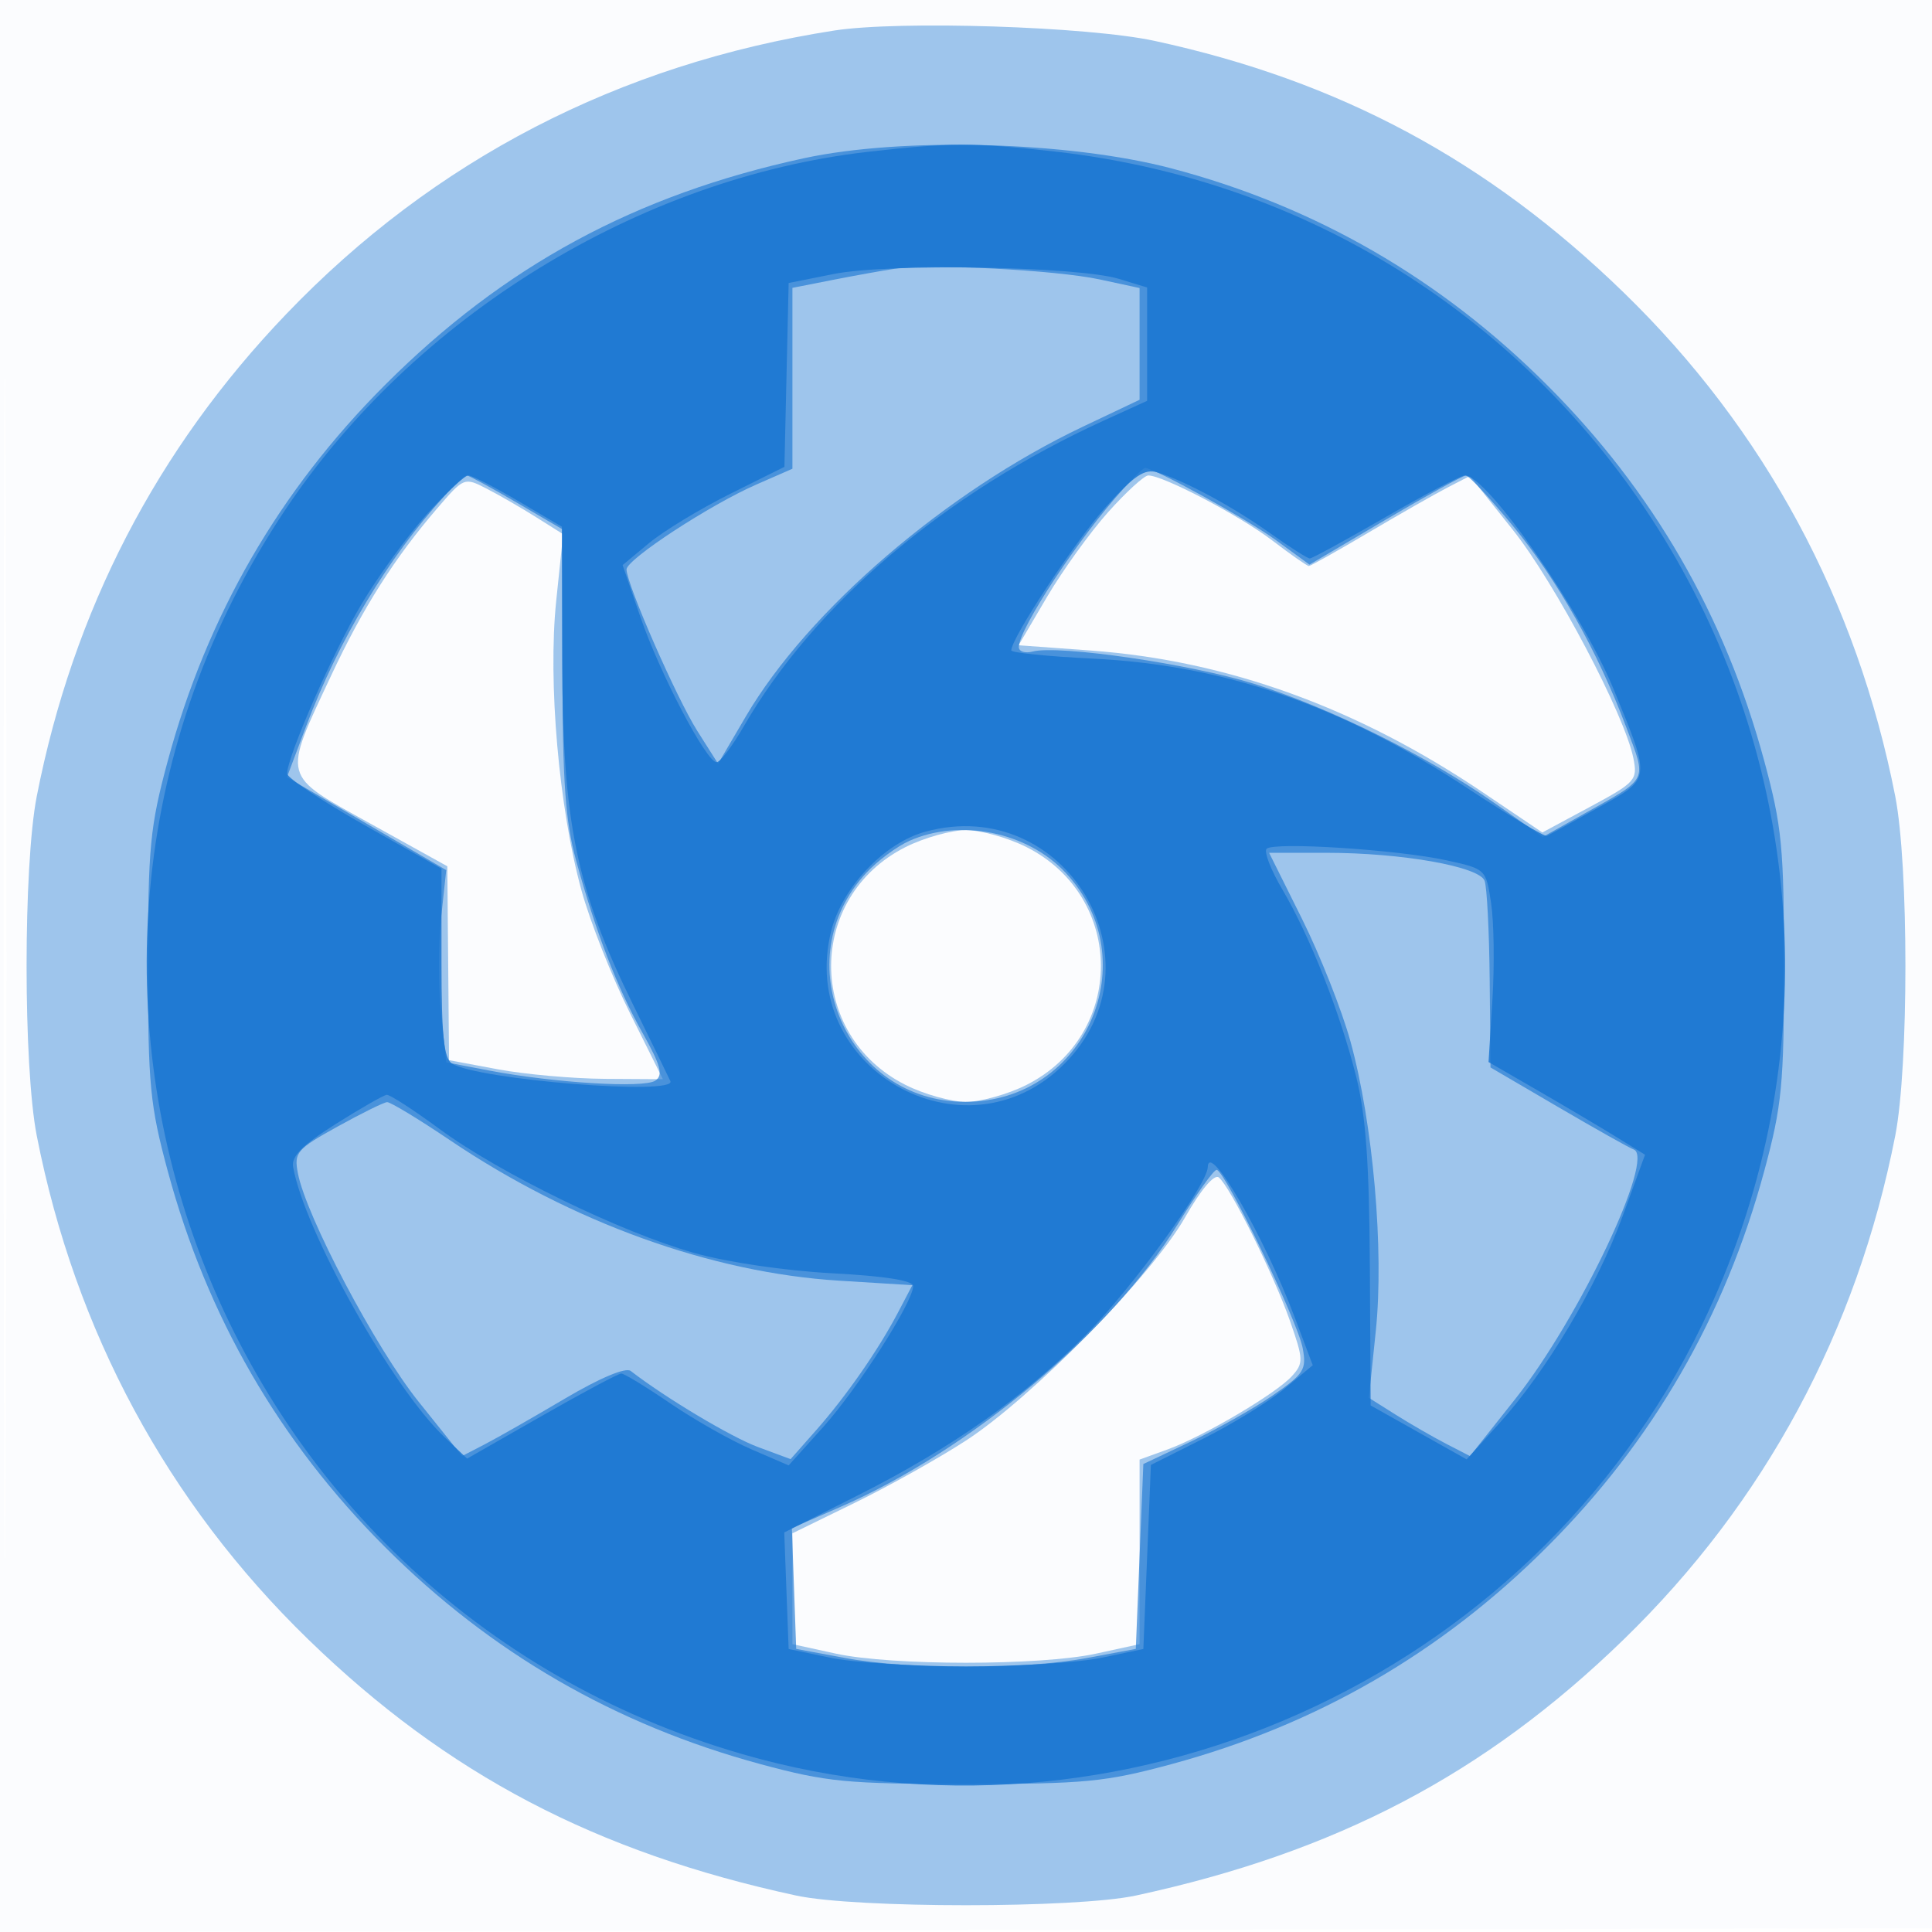
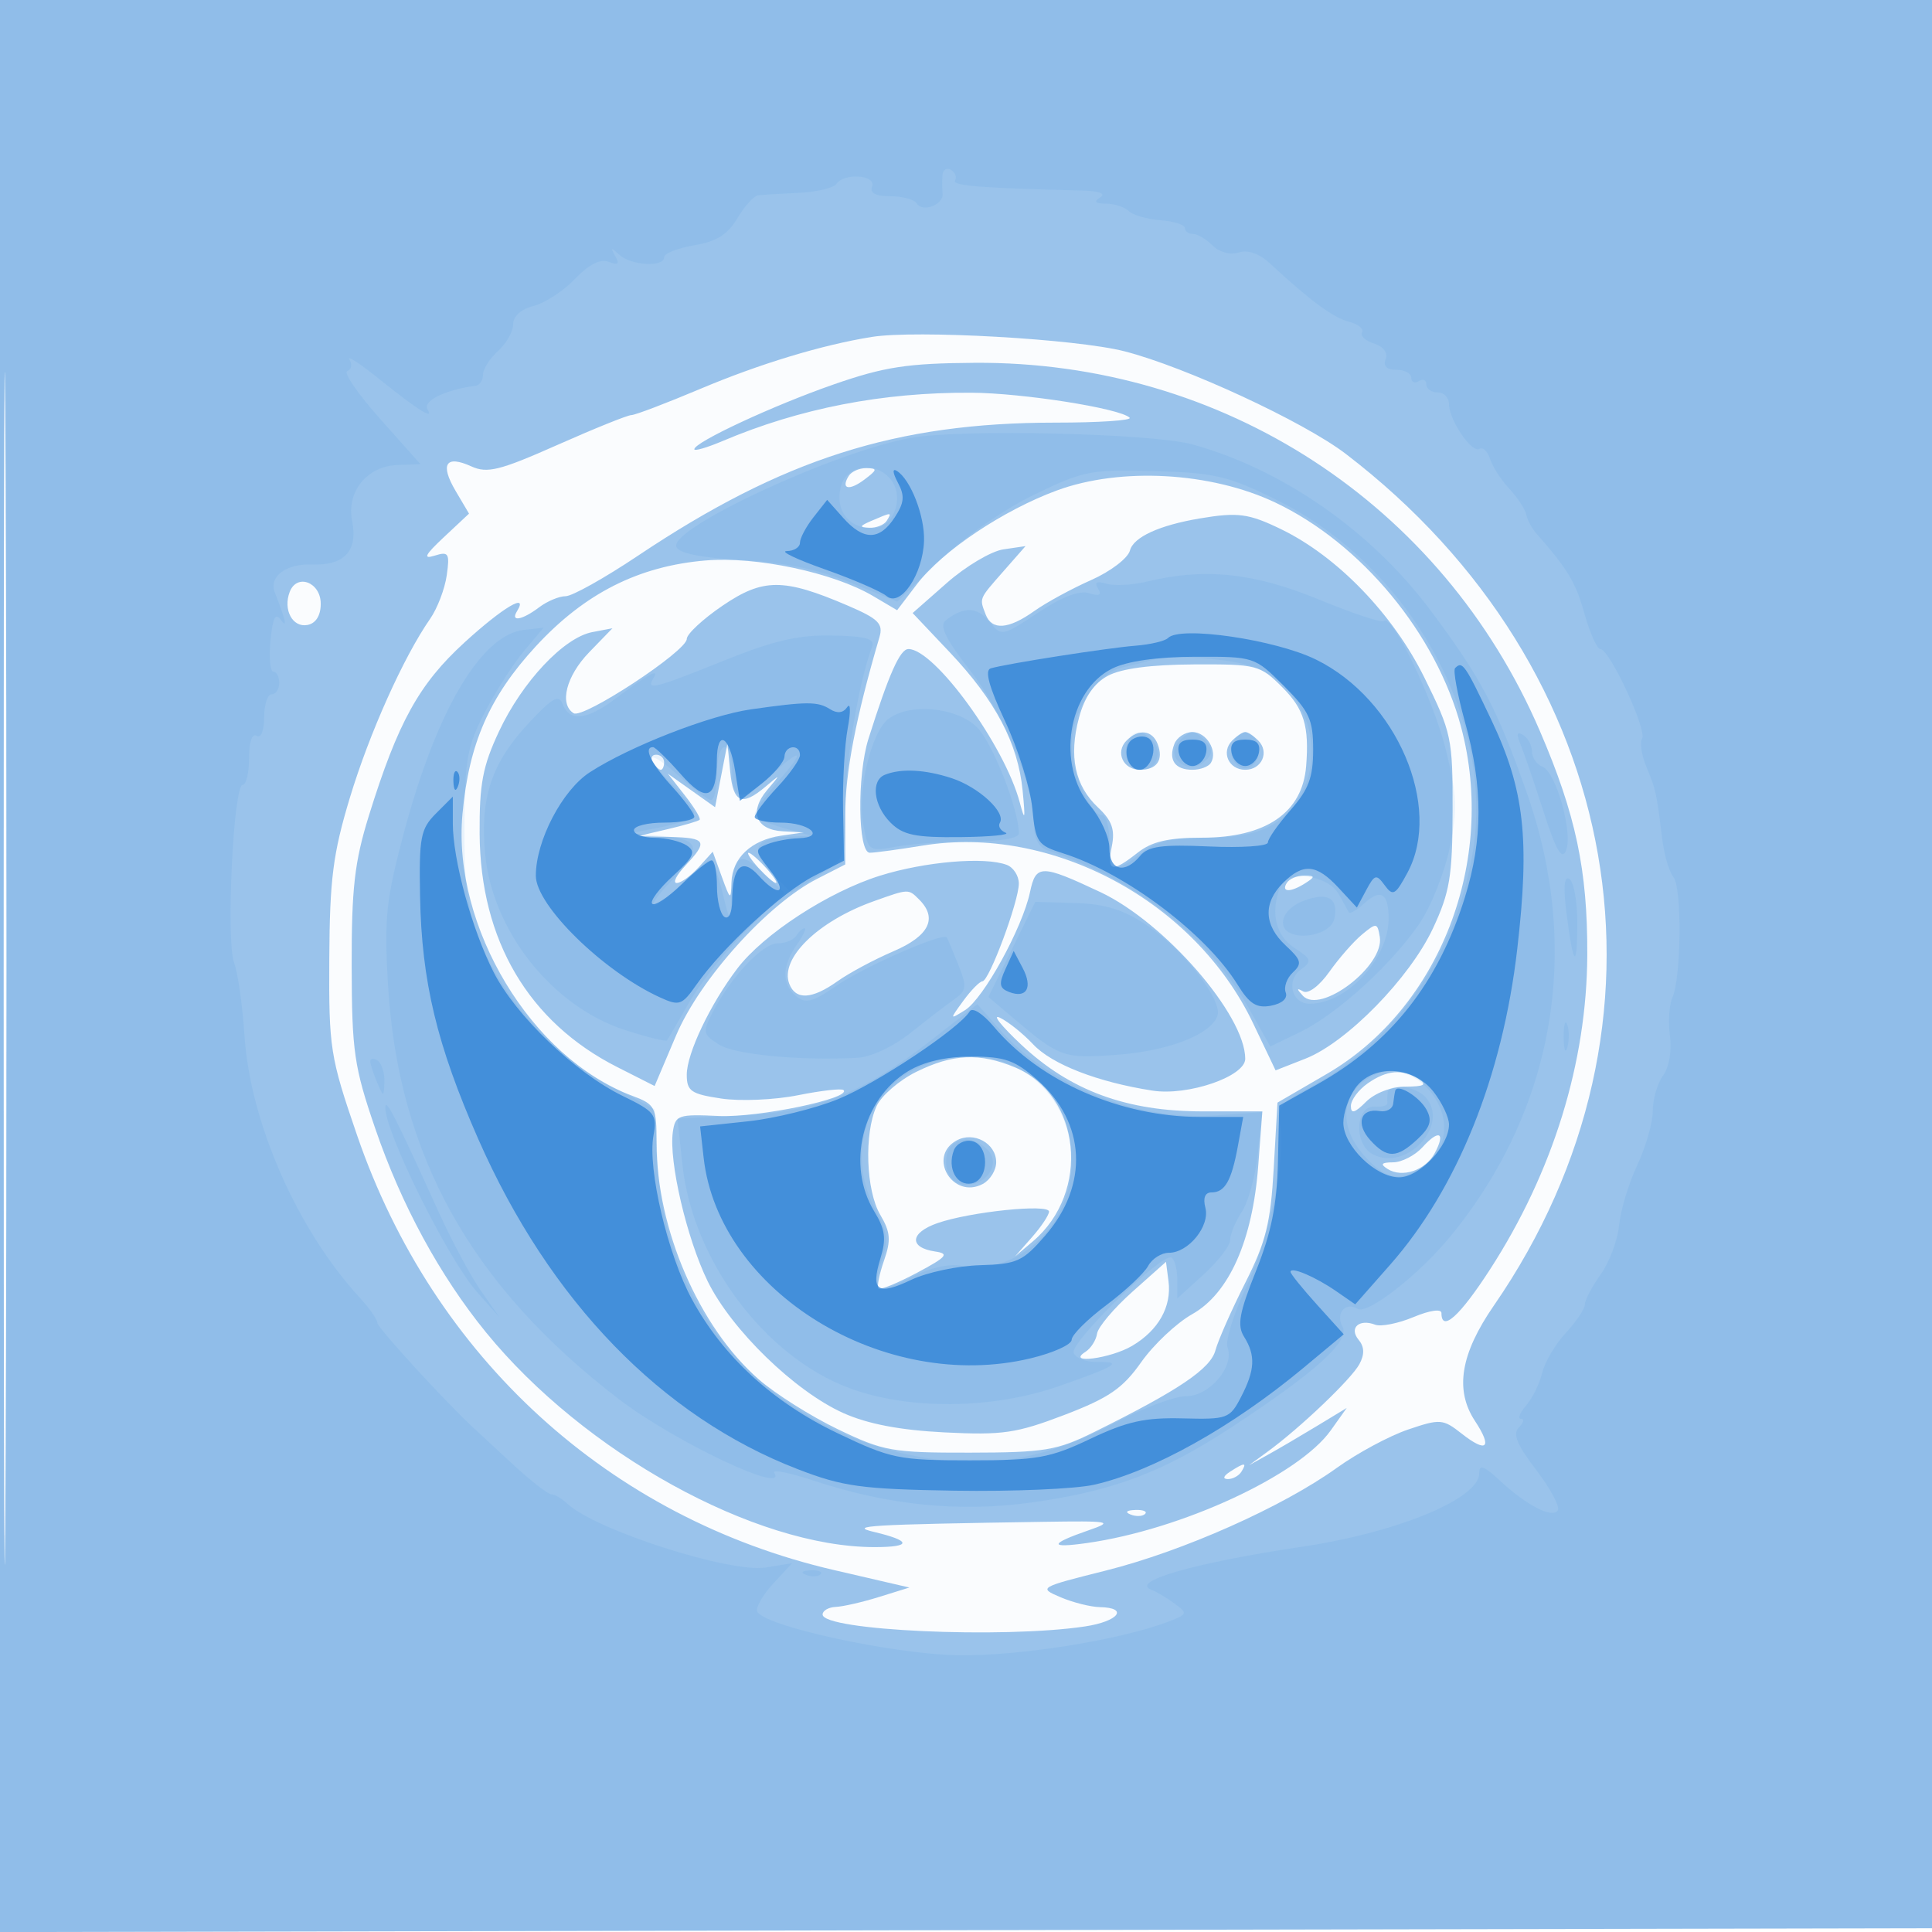
<svg xmlns="http://www.w3.org/2000/svg" width="256" height="256">
-   <path fill-opacity=".016" d="M0 128.004v128.004l128.25-.254 128.25-.254.254-127.75L257.008 0H0v128.004m.485.496c0 70.4.119 99.053.265 63.672.146-35.38.146-92.98 0-128C.604 29.153.485 58.1.485 128.5" fill="#1976D2" fill-rule="evenodd" />
-   <path fill-opacity=".414" d="M110.5 4.051C82.037 8.492 57.508 21.188 37.936 41.608 20.753 59.537 9.701 80.895 4.873 105.5c-1.801 9.181-1.801 35.819 0 45 5.086 25.923 17.318 48.612 35.98 66.739 18.375 17.848 38.091 28.197 64.647 33.931 7.912 1.708 37.088 1.708 45 0 26.556-5.734 46.272-16.083 64.647-33.931 18.662-18.127 30.894-40.816 35.98-66.739 1.801-9.181 1.801-35.819 0-45-5.086-25.923-17.318-48.612-35.98-66.739-18.016-17.5-37.679-28.049-62.147-33.342-8.851-1.915-33.839-2.719-42.5-1.368M57.937 67.355c-5.675 6.602-9.848 13.179-14.046 22.136-6.475 13.818-6.675 13.065 5.205 19.652l10.177 5.643.114 12.846.113 12.847 6.5 1.214c3.575.667 9.951 1.235 14.169 1.26l7.669.047-4.359-8.75c-2.397-4.812-5.289-12.125-6.425-16.25-2.998-10.886-4.465-27.659-3.355-38.358l.919-8.858-3.559-2.242c-1.957-1.233-4.909-2.936-6.559-3.786-2.978-1.534-3.026-1.515-6.563 2.599m88.906.496c-2.389 2.669-6.038 7.731-8.111 11.25l-3.767 6.399 9.58.7c18.028 1.316 35.321 7.575 51.975 18.814l7.848 5.295 6.334-3.404c6.009-3.23 6.304-3.56 5.738-6.405-1.147-5.77-10.374-23.254-15.998-30.312l-5.672-7.12-3.002 1.552c-1.651.854-6.361 3.538-10.467 5.966-4.107 2.428-7.65 4.414-7.875 4.414-.225 0-2.416-1.532-4.869-3.404-4.319-3.297-14.43-8.596-16.402-8.596-.533 0-2.924 2.183-5.312 4.851M119.97 112.25c-13.123 6.629-13.123 24.871 0 31.5 2.45 1.238 6.063 2.25 8.03 2.25 1.967 0 5.58-1.012 8.03-2.25 13.123-6.629 13.123-24.871 0-31.5-2.45-1.237-6.063-2.25-8.03-2.25-1.967 0-5.58 1.013-8.03 2.25M157 161.354c-4.352 7.642-20.272 23.85-29 29.524-3.575 2.325-10.213 6.041-14.75 8.26l-8.25 4.033V217.858l5.75 1.254c7.405 1.615 27.095 1.615 34.5 0l5.75-1.254v-24.456l3.648-1.32c4.794-1.733 14.437-7.412 16.54-9.741 1.553-1.719 1.535-2.204-.269-7.341-2.19-6.233-7.905-17.753-9.416-18.979-.608-.493-2.383 1.609-4.503 5.333" fill="#1976D2" fill-rule="evenodd" />
-   <path fill-opacity=".633" d="M106.5 20.973c-22.292 4.83-39.705 14.257-55.488 30.039-14.029 14.03-23.57 30.536-28.774 49.782-2.363 8.739-2.625 11.45-2.625 27.206s.262 18.467 2.625 27.206c5.204 19.246 14.745 35.752 28.774 49.782 14.03 14.029 30.536 23.57 49.782 28.774 8.739 2.363 11.45 2.625 27.206 2.625s18.467-.262 27.206-2.625c19.246-5.204 35.752-14.745 49.782-28.774 14.029-14.03 23.57-30.536 28.774-49.782 2.363-8.739 2.625-11.45 2.625-27.206s-.262-18.467-2.625-27.206c-5.204-19.246-14.745-35.752-28.774-49.782-14.091-14.09-30.744-23.693-49.782-28.705-13.549-3.567-35.609-4.171-48.706-1.334m12 14.646c-1.65.25-5.362.92-8.25 1.489L105 38.142v23.97l-4.75 2.077c-6.192 2.707-17.255 9.944-17.232 11.273.035 1.995 6.648 17.075 9.379 21.388l2.754 4.349 3.674-6.267c8.243-14.057 26.562-29.805 44.666-38.396L151 52.973V38.166l-5.25-1.133c-5.812-1.255-22.567-2.124-27.25-1.414m30.364 29.131C143.041 71.129 135 83.305 135 85.744c0 .588.826.853 1.835.589 3.458-.904 21.048 1.663 29.357 4.284 10.03 3.165 22.999 9.592 31.774 15.747l6.466 4.535 5.534-3.108c8.572-4.815 8.255-4.157 5.513-11.444-3.799-10.092-9.099-19.497-15.061-26.725-3.004-3.642-5.79-6.614-6.19-6.605-.4.009-5.225 2.667-10.721 5.907l-9.993 5.89-4.507-3.286C165.275 68.808 152.92 62 151.716 62c-.188 0-1.472 1.237-2.852 2.75m-90 1C51.41 73.915 44.842 84.856 40.56 96.241l-2.536 6.741 10.552 6.155 10.552 6.156-.681 6.353c-.374 3.495-.372 9.226.004 12.737l.683 6.383 5.683 1.085c8.602 1.642 20.516 2.366 22.019 1.338 1.068-.73.728-1.998-1.686-6.301-3.395-6.053-6.18-13.281-8.819-22.888-1.413-5.145-1.79-10.397-1.808-25.188L74.5 70.123l-6.088-3.561C65.063 64.603 62.11 63 61.849 63c-.261 0-1.605 1.237-2.985 2.75m61.636 45.667c-1.65.737-4.209 2.632-5.686 4.211-10.782 11.526-2.66 30.372 13.089 30.372 15.938 0 24.142-18.76 13.283-30.373-5.038-5.388-13.972-7.206-20.686-4.21m52.021 10.333c2.397 4.813 5.289 12.125 6.425 16.25 2.998 10.886 4.465 27.659 3.355 38.358l-.919 8.858 3.559 2.242c1.957 1.233 4.972 2.97 6.7 3.861l3.141 1.62 5.984-7.548c8.468-10.679 18.616-32.069 15.696-33.084-.529-.184-5.012-2.704-9.962-5.6l-9-5.265-.109-11.634c-.061-6.398-.364-12.295-.675-13.105-.725-1.891-10.983-3.703-20.967-3.703h-7.587l4.359 8.75M44.704 149.289c-5.391 2.986-5.757 3.417-5.238 6.149 1.091 5.733 10.297 23.167 15.988 30.278l5.776 7.216 3.002-1.552c1.651-.854 6.432-3.58 10.625-6.059 4.62-2.731 8.054-4.175 8.714-3.664 4.628 3.577 13.301 8.762 16.873 10.086l4.316 1.6 3.37-3.816c3.99-4.517 8.242-10.633 10.867-15.629l1.893-3.603-9.695-.598c-16.92-1.046-35.444-7.731-51.57-18.613-4.144-2.796-7.893-5.066-8.33-5.045-.437.022-3.403 1.484-6.591 3.25m111.329 12.97c-8.786 14.244-27.564 29.962-44.73 37.44l-6.376 2.778.286 8.006.287 8.007 6.5 1.208c8.333 1.549 23.668 1.549 32 0l6.5-1.209.5-12.249.5-12.249 6.276-2.966c3.452-1.63 8.335-4.381 10.851-6.113 4.167-2.866 4.523-3.428 3.986-6.28-.682-3.621-10.343-23.636-11.403-23.623-.39.004-2.72 3.267-5.177 7.25" fill="#1976D2" fill-rule="evenodd" />
-   <path fill-opacity=".833" d="M115 20.118C84.682 23.586 54.789 41.994 37.68 67.73-3.021 128.953 27.51 211.9 98.296 232.413c50.062 14.507 104.459-9.792 127.215-56.827C258.3 107.81 214.472 28.41 139.666 20.069c-10.711-1.194-13.857-1.188-24.666.049m-4.5 16.181l-6 1.201-.28 12.178-.28 12.179-7.22 3.599c-3.971 1.98-8.795 4.91-10.72 6.51l-3.5 2.91 2.334 6.812C87.393 89.16 93.598 101 94.954 101c.471 0 2.089-2.137 3.596-4.75 9.336-16.183 26.726-30.955 47.7-40.518l5.75-2.621V38.094l-3.75-1.144c-5.437-1.658-30.556-2.091-37.75-.651m36.061 30.844C142.51 71.649 134 84.546 134 86.18c0 .31 4.838.799 10.75 1.087 17.603.858 33.113 6.239 49.915 17.316 5.371 3.542 10.015 6.322 10.319 6.178.304-.143 3.341-1.819 6.75-3.723 7.107-3.97 7.052-3.561 2.109-15.64C209.616 81.068 197.061 63 194.11 63c-.524 0-5.238 2.475-10.478 5.5-5.239 3.025-9.774 5.5-10.077 5.5-.303 0-2.689-1.521-5.303-3.38-4.927-3.505-11.193-6.882-14.883-8.021-1.702-.526-3.071.388-6.808 4.544m-90.026 1.029c-2.558 2.845-6.464 8.226-8.681 11.958-3.706 6.237-9.746 20.006-9.814 22.37-.016.55 4.581 3.611 10.216 6.803l10.244 5.802v12.483c0 9.611.322 12.681 1.398 13.348 3.467 2.146 29.807 4.253 28.929 2.314-.187-.412-2.439-5.025-5.004-10.25-7.445-15.161-9.276-24.064-9.326-45.352l-.043-17.851-5.771-3.399C65.508 64.529 62.522 63 62.048 63c-.474 0-2.955 2.328-5.513 5.172m66.085 42.031c-5.429 1.479-11.024 7.375-12.478 13.148C105.571 141.503 127.79 154.21 141 141c13.493-13.493.151-35.847-18.38-30.797m45.208 2.27c-.369.387.572 2.813 2.091 5.39 3.672 6.227 7.668 16.356 9.778 24.784 1.284 5.128 1.741 11.474 1.817 25.216l.102 18.364 6.362 3.573 6.361 3.573 4.296-4.745c6.263-6.918 12.985-18.203 16.375-27.493l2.965-8.125-3.737-2.311c-2.056-1.271-6.722-4.035-10.369-6.143l-6.63-3.832.513-8.233c.283-4.528.206-10.283-.17-12.79-.68-4.54-.702-4.561-5.882-5.699-6.478-1.422-22.966-2.478-23.872-1.529M44.5 148.928c-4.405 2.781-5.911 4.291-5.665 5.68 1.497 8.459 13.101 29.194 20.024 35.778l3.035 2.886 9.868-5.636c5.427-3.1 10.181-5.636 10.564-5.636.383 0 3.299 1.776 6.479 3.947 3.181 2.171 8.013 4.91 10.739 6.086l4.956 2.139 4.54-5.042c4.589-5.096 11.96-16.631 11.96-18.716 0-.736-3.755-1.33-10.75-1.701-6.206-.33-13.92-1.465-18.25-2.686-9.699-2.736-25.808-10.574-33.753-16.423-3.439-2.532-6.589-4.572-7-4.534-.411.039-3.447 1.775-6.747 3.858m115.533 5.738c-.066 2.336-10.026 16.03-16.166 22.227-8.065 8.141-17.827 15.013-30.159 21.23l-9.791 4.937.291 7.72.292 7.72 5.5 1.154c3.025.634 11.125 1.153 18 1.153s14.975-.519 18-1.153l5.5-1.154.5-12.195.5-12.195 7-3.515c3.85-1.934 8.675-4.906 10.723-6.605l3.722-3.09-2.347-6.236c-4.096-10.882-11.461-23.619-11.565-19.998" fill="#1976D2" fill-rule="evenodd" />
+   <path fill="#1976D2" fill-opacity=".02" fill-rule="evenodd" d="M0 128.004v128.004l128.25-.254 128.25-.254.254-127.75L257.008 0H0zm.485.496c0 70.4.119 99.053.265 63.672s.146-92.98 0-128S.485 58.1.485 128.5" />
+   <path fill="#1976D2" fill-opacity=".424" fill-rule="evenodd" d="M0 128.004v128.004l128.25-.254 128.25-.254.254-127.75L257.008 0H0zm.485.496c0 70.4.119 99.053.265 63.672s.146-92.98 0-128S.485 58.1.485 128.5M115.5 44.647c-6.569 1.056-14.827 3.558-22.683 6.871C88.276 53.433 84.158 55 83.666 55c-.493 0-4.911 1.782-9.819 3.961-7.622 3.383-9.284 3.797-11.39 2.838-3.395-1.548-4.187-.306-2.08 3.261l1.771 2.999-3.324 3.113c-2.52 2.36-2.821 2.954-1.245 2.457 1.868-.589 2.032-.325 1.616 2.608-.255 1.795-1.246 4.388-2.202 5.763-3.527 5.069-8.047 15.145-10.633 23.703-2.238 7.409-2.669 10.769-2.727 21.297-.067 11.919.104 13.006 3.671 23.4 10.119 29.484 33.431 50.742 63.214 57.643l9.982 2.313-4 1.245c-2.2.685-4.787 1.28-5.75 1.322s-1.75.495-1.75 1.005c0 2.13 23.854 3.218 34.75 1.586 4.454-.667 5.872-2.481 2-2.559-1.238-.025-3.594-.618-5.236-1.318-2.937-1.253-2.839-1.31 6-3.526 10.219-2.561 23.393-8.42 30.638-13.624 2.705-1.944 6.941-4.221 9.413-5.061 4.264-1.447 4.628-1.42 7.117.538 3.34 2.628 4.11 1.89 1.757-1.683-2.701-4.1-1.919-8.881 2.501-15.281 25.767-37.315 17.579-84.406-19.625-112.864-5.563-4.256-21.222-11.513-29.315-13.587-6.417-1.644-27.617-2.848-33.5-1.902m-5 6.28C102.521 53.696 92 58.589 92 59.53c0 .273 1.688-.218 3.75-1.092 10.234-4.337 21.184-6.465 32.942-6.401 6.814.037 19.755 2.077 20.987 3.309.36.36-4.063.654-9.829.654-21.091 0-36.144 4.801-55.341 17.651C80.114 76.593 75.812 79 74.95 79s-2.441.661-3.509 1.468c-2.245 1.699-3.84 1.987-2.941.532 1.587-2.568-1.87-.514-6.948 4.126-6.033 5.514-8.821 10.564-12.67 22.944-1.902 6.121-2.304 9.632-2.283 19.93.024 11.328.318 13.348 3.128 21.549 3.473 10.137 8.549 19.477 14.668 26.992C77.368 192.473 100.029 205 115.877 205c4.963 0 4.931-.828-.076-2.014-3.448-.816-.721-.979 22.406-1.336 8.96-.138 9.428-.053 6.075 1.108-5.258 1.822-5.345 2.424-.244 1.701 12.481-1.77 28.047-8.961 32.287-14.915l2.126-2.986-3.976 2.41c-2.186 1.326-5.1 3.035-6.475 3.797l-2.5 1.387 2.5-1.826c4.293-3.136 11.085-9.616 12.134-11.577.692-1.292.657-2.296-.113-3.224-1.3-1.566.068-2.812 2.192-1.997.766.294 3.056-.16 5.09-1.01 2.148-.898 3.697-1.12 3.697-.531 0 2.598 2.416.432 6.417-5.752 8.356-12.917 12.853-27.459 12.906-41.735.041-11.219-1.52-18.583-6.291-29.661-12.961-30.098-41.997-48.997-74.919-48.764-8.889.063-11.913.527-18.613 2.852m1.959 12.14c-1.089 1.762.059 2.009 2.114.454 1.692-1.28 1.721-1.461.236-1.489-.93-.018-1.988.448-2.35 1.035m27.576 1.923c-7.108 2.618-15.177 8.018-18.512 12.391l-2.651 3.476-3.202-1.889c-5.248-3.096-15.446-5.262-22.155-4.704-8.884.738-16.035 4.351-22.515 11.375-6.141 6.657-8.877 12.913-9.722 22.235-1.353 14.921 9.136 32.339 22.472 37.315 3.082 1.15 3.25 1.476 3.25 6.302 0 11.341 5.606 24.317 13.5 31.246 2.2 1.932 6.925 4.918 10.5 6.637 6.078 2.923 7.215 3.125 17.5 3.109 9.938-.015 11.531-.28 16.5-2.737 11.18-5.53 15.388-8.365 16.049-10.815.361-1.337 2.135-5.355 3.943-8.929 2.744-5.424 3.369-7.937 3.783-15.198l.496-8.699 6.537-3.803c14.978-8.712 22.524-28.197 17.797-45.952-3.289-12.353-13.201-24.339-24.605-29.754-8.544-4.057-20.51-4.72-28.965-1.606M115.5 69c-1.63.701-1.688.872-.309.93.93.038 1.969-.38 2.309-.93.711-1.15.676-1.15-2 0m43.5-.308c-5.38.903-8.81 2.475-9.275 4.251-.267 1.022-2.584 2.786-5.149 3.92-2.565 1.135-5.951 2.98-7.524 4.1-3.432 2.444-5.623 2.598-6.445.455-.843-2.195-.931-1.979 2.337-5.702l2.945-3.353-2.93.43c-1.612.236-4.978 2.232-7.48 4.434l-4.55 4.005 4.925 5.207c6.049 6.396 9.038 12.069 9.647 18.308.379 3.876.309 4.168-.376 1.583C133.132 98.807 123.839 86 120.374 86c-1.117 0-2.58 3.285-5.3 11.899-1.528 4.838-1.408 15.103.176 15.095.688-.003 3.833-.429 6.99-.946 17.149-2.809 36.084 7.368 43.803 23.543l2.978 6.24 3.962-1.556c5.472-2.15 13.812-10.676 16.898-17.275 2.219-4.746 2.575-6.878 2.595-15.552.023-9.627-.135-10.373-3.735-17.658-4.166-8.429-11.544-16.064-19.021-19.683-4.27-2.068-5.704-2.257-10.72-1.415M38.39 78.426c-.91 2.371.377 4.765 2.357 4.384 1.107-.213 1.753-1.249 1.753-2.81 0-2.851-3.156-4.059-4.11-1.574m57.36 1.824C93.138 82.026 91 84.012 91 84.663c0 1.615-13.719 10.629-14.986 9.846-1.944-1.202-.992-4.936 2.062-8.087l3.076-3.174-2.679.512c-3.769.721-9.27 6.578-12.352 13.154-2.165 4.616-2.61 6.975-2.567 13.586.092 14.09 6.491 24.942 18.211 30.881l4.976 2.522 2.845-6.702c3.162-7.448 12.101-17.381 18.664-20.738l3.75-1.918v-6.612c0-5.578 1.397-12.82 4.537-23.527.518-1.765-.145-2.42-4.211-4.164-8.499-3.644-11.205-3.643-16.576.008m51.035 9.304c-1.826.991-3.074 2.807-3.811 5.543-1.378 5.116-.55 9.013 2.527 11.904 1.84 1.729 2.264 2.922 1.824 5.126-.68 3.397-.021 3.566 3.402.873 1.897-1.492 4.057-2 8.504-2 8.525 0 13.353-3.313 13.841-9.5.416-5.262-.275-7.549-3.149-10.423-2.971-2.971-3.375-3.076-11.75-3.037-5.677.026-9.611.549-11.388 1.514m2.493 8.568c-1.536 1.536-.467 3.878 1.77 3.878 2.257 0 3.156-1.305 2.348-3.41-.712-1.856-2.524-2.062-4.118-.468m6.326.468c-.813 2.118.095 3.41 2.396 3.41 1.035 0 2.135-.409 2.444-.91C161.4 99.544 159.88 97 158 97c-.982 0-2.061.716-2.396 1.59m7.674-.468C161.756 99.644 162.802 102 165 102s3.244-2.356 1.722-3.878C166.105 97.505 165.33 97 165 97s-1.105.505-1.722 1.122m-67.707 4.607-.82 4.23-3.126-2.218-3.125-2.218 2.264 2.891c1.245 1.59 2.118 3.037 1.941 3.215-.178.178-2.097.739-4.264 1.247l-3.941.923 4.25.101c4.851.114 5.099.567 2.076 3.786C89.63 115.958 89.11 117 89.671 117s1.863-.933 2.895-2.072l1.875-2.073 1.203 3.323c1.128 3.113 1.209 3.158 1.28.727.094-3.216 2.636-5.602 6.576-6.172l3-.433-2.781-.15c-3.558-.192-4.485-2.605-2.09-5.437 1.864-2.204 1.863-2.206-.208-.463-3.124 2.63-4.262 2.142-4.665-2l-.364-3.75zM86.5 101c.34.55.816 1 1.059 1s.441-.45.441-1-.477-1-1.059-1-.781.45-.441 1m14 14c.995 1.1 2.035 2 2.31 2s-.315-.9-1.31-2-2.035-2-2.31-2 .315.9 1.31 2m16.088 1.037c-6.832 2.143-15.41 7.727-18.889 12.297C94.122 133.032 91 139.587 91 142.399c0 2.176.557 2.562 4.57 3.164 2.513.377 7.088.179 10.167-.439s5.795-.926 6.037-.683c1.093 1.093-11.348 3.677-16.529 3.433-5.381-.253-5.767-.119-6.089 2.113-.555 3.851 1.833 14.098 4.61 19.779 3.135 6.413 11.556 14.595 17.983 17.473 3.242 1.451 7.505 2.265 13.42 2.562 7.663.385 9.504.117 15.862-2.313 5.899-2.254 7.733-3.513 10.185-6.993 1.646-2.334 4.688-5.197 6.762-6.362 4.874-2.74 7.996-9.754 8.744-19.641l.547-7.23-7.885.003c-10.127.004-17.57-2.738-24.104-8.878-2.629-2.471-3.88-4.06-2.78-3.531s3.077 2.112 4.394 3.52c2.487 2.659 8.568 5.017 15.831 6.139 4.699.725 12.275-1.878 12.275-4.218 0-5.809-10.674-18.085-19.214-22.098-7.835-3.682-8.525-3.681-9.305.012-1.001 4.732-6.157 14.106-8.598 15.63-2.069 1.292-2.071 1.284-.233-1.238 1.017-1.397 2.155-2.554 2.528-2.572.898-.041 4.822-10.59 4.822-12.962 0-1.02-.712-2.128-1.582-2.462-2.912-1.118-10.861-.442-16.83 1.43M170.5 117c-.782 1.266.542 1.266 2.5 0 1.293-.835 1.266-.971-.191-.985-.93-.008-1.969.435-2.309.985m-54.741 2.423c-7.396 2.64-12.458 7.593-11.175 10.936.84 2.187 3.004 2.07 6.397-.345 1.534-1.093 4.866-2.877 7.404-3.965 4.724-2.024 5.893-4.371 3.415-6.849-1.444-1.444-1.361-1.447-6.041.223m64.719 4.401c-1.112.922-3.059 3.144-4.326 4.938-1.325 1.875-2.804 2.982-3.478 2.603-.88-.493-.889-.349-.039.573 2.328 2.526 10.824-3.959 10.195-7.782-.312-1.898-.44-1.917-2.352-.332m-59.082 18.209c-2.258 1.118-4.62 3.163-5.25 4.546-1.663 3.651-1.404 11.175.496 14.391 1.351 2.289 1.439 3.359.495 6.067-.63 1.808-.961 3.473-.734 3.699s2.518-.71 5.094-2.081c3.964-2.111 4.335-2.543 2.421-2.824-3.509-.514-3.358-2.482.287-3.756 4.313-1.508 14.795-2.593 14.795-1.532 0 .455-1.012 1.979-2.25 3.385l-2.25 2.558 2.352-1.991c7.714-6.527 6.406-19.4-2.342-23.055-4.709-1.968-8.266-1.807-13.114.593m59.827 1.524c-1.223.856-2.223 2.206-2.223 3 0 1.072.514.929 2-.557 1.169-1.169 3.35-2.006 5.25-2.015 2.466-.012 2.888-.249 1.75-.985-2.157-1.394-4.237-1.223-6.777.557m-54.499 7.577c-3.886 2.175-.43 7.849 3.5 5.746.977-.523 1.776-1.819 1.776-2.88 0-2.515-2.995-4.142-5.276-2.866m61.782.86c-.999 1.103-2.759 2.013-3.911 2.021-1.561.012-1.748.235-.734.878 1.939 1.229 5.024.191 6.252-2.104 1.468-2.743.561-3.191-1.607-.795m-38.457 19.17c-2.448 2.18-4.555 4.678-4.683 5.55s-.825 1.961-1.55 2.421c-2.616 1.659 3.339.887 6.201-.804 3.489-2.061 5.252-5.198 4.815-8.569l-.332-2.562zM163 195c-.901.582-1.025.975-.309.985.655.008 1.469-.435 1.809-.985.767-1.242.421-1.242-1.5 0m-13.187 5.683c.721.289 1.584.253 1.916-.079s-.258-.568-1.312-.525c-1.165.048-1.402.285-.604.604" />
+   <path fill="#1976D2" fill-opacity=".076" fill-rule="evenodd" d="M0 128.004v128.004l128.25-.254 128.25-.254.254-127.75L257.008 0H0zm.485.496c0 70.4.119 99.053.265 63.672s.146-92.98 0-128S.485 58.1.485 128.5M124.882 23.191c-.066.72-.058 1.82.017 2.445.177 1.475-2.656 2.567-3.426 1.32-.325-.526-1.9-.956-3.501-.956-1.96 0-2.748-.42-2.416-1.286.589-1.533-3.709-1.85-4.724-.348-.368.543-2.618 1.078-5 1.188s-4.797.255-5.366.323c-.569.067-1.809 1.434-2.756 3.036-1.275 2.159-2.754 3.088-5.715 3.588-2.197.371-3.995 1.085-3.995 1.587 0 1.354-4.393 1.104-5.947-.338-1.09-1.012-1.192-.98-.536.17.604 1.057.382 1.255-.869.775-1.111-.426-2.617.337-4.453 2.259-1.526 1.596-3.994 3.208-5.485 3.583-1.645.413-2.71 1.362-2.71 2.416 0 .956-.9 2.552-2 3.547s-2 2.415-2 3.155-.45 1.401-1 1.47c-3.922.49-7.035 2.009-6.36 3.102.936 1.513-1.225.149-6.584-4.156-2.444-1.964-4.128-3.047-3.744-2.406.385.64.252 1.315-.295 1.5-.548.184 1.409 3.035 4.347 6.335l5.344 6-3.036.116c-4.057.154-6.79 3.542-6.01 7.446.788 3.938-1.04 5.9-5.345 5.739-3.422-.129-5.725 1.609-4.902 3.699 1.439 3.656 1.715 4.918.796 3.63-.716-1.004-1.083-.266-1.371 2.75-.216 2.266-.043 4.12.384 4.12s.776.675.776 1.5-.45 1.5-1 1.5-1 1.377-1 3.059c0 1.785-.417 2.802-1 2.441-.595-.368-1 .823-1 2.941 0 1.957-.382 3.559-.849 3.559-1.222 0-2.221 20.684-1.138 23.535.5 1.315 1.122 5.67 1.382 9.678.749 11.536 7.013 25.764 15.312 34.777 1.261 1.369 2.293 2.851 2.293 3.293 0 .632 8.982 10.444 12.741 13.918l5.13 4.75c2.403 2.227 4.734 4.049 5.178 4.049.445 0 1.403.563 2.13 1.25 3.656 3.459 21.563 9.216 26.282 8.45l3.497-.567-2.481 2.676c-1.365 1.472-2.334 3.129-2.152 3.683.627 1.917 17.89 5.694 26.675 5.837 7.999.13 21.436-2.018 27.782-4.441 2.597-.991 2.634-1.099.826-2.427-1.04-.764-2.39-1.568-3-1.788-3.045-1.097 5.615-3.587 19.892-5.72 12.703-1.898 23.5-6.364 23.5-9.722 0-1.241.624-1.024 2.75.96 3.528 3.29 6.977 5.059 7.673 3.934.299-.484-.996-2.898-2.879-5.363-2.561-3.355-3.136-4.77-2.283-5.623.626-.626.754-1.139.284-1.139s-.171-.787.666-1.75c.836-.963 1.795-2.91 2.131-4.328s1.746-3.803 3.134-5.301 2.524-3.194 2.524-3.768.947-2.374 2.104-3.999 2.253-4.549 2.434-6.497 1.259-5.521 2.395-7.939 2.067-5.665 2.067-7.216.615-3.661 1.366-4.688c.795-1.087 1.176-3.279.912-5.24-.25-1.855-.108-4.137.315-5.073 1.187-2.622 1.297-14.544.149-15.972-.562-.7-1.229-2.95-1.482-5-.769-6.235-.856-6.632-2.085-9.563-.654-1.559-.92-3.27-.591-3.803.687-1.111-4.323-11.863-5.528-11.863-.438 0-1.389-2.119-2.115-4.709-1.161-4.147-2.174-5.83-6.441-10.698-.55-.627-1.122-1.722-1.272-2.432s-1.156-2.241-2.238-3.402-2.23-2.939-2.551-3.95c-.32-1.011-.951-1.61-1.402-1.332-1.007.623-4.037-3.836-4.037-5.942 0-.844-.675-1.535-1.5-1.535s-1.5-.477-1.5-1.059-.45-.781-1-.441-1 .141-1-.441S186.114 49 185.031 49c-1.283 0-1.78-.491-1.427-1.41.326-.849-.289-1.673-1.546-2.072-1.148-.364-1.859-1.032-1.579-1.483.279-.452-.502-1.083-1.736-1.402-2.099-.544-5.194-2.829-10.464-7.724-1.404-1.305-2.927-1.838-4.144-1.452-1.12.356-2.565-.03-3.458-.923-.844-.844-2.016-1.534-2.606-1.534S157 30.646 157 30.213s-1.455-.898-3.234-1.034-3.668-.681-4.2-1.213c-.531-.531-1.889-.973-3.016-.981-1.446-.011-1.671-.256-.764-.832.805-.51-.132-.851-2.5-.908-13.242-.323-17.164-.634-16.736-1.325.265-.43.025-1.064-.534-1.41s-1.069-.039-1.134.681m-4.084 34.812c-9.971 1.733-32.118 12.001-31.176 14.454.331.863 3.245 1.451 8.688 1.752 5.624.312 10.13 1.246 14.384 2.984l6.194 2.529 5.54-5.366c3.177-3.077 8.529-6.821 12.547-8.776 6.584-3.205 7.549-3.395 15.998-3.156 8.041.227 9.758.634 16.259 3.858 17.573 8.713 28.845 28.968 25.925 46.588-2.256 13.618-10.253 25.189-21.547 31.181-3.854 2.044-4.405 2.726-3.974 4.911.842 4.266-1.402 14.941-4.56 21.689-1.647 3.519-2.738 7.066-2.425 7.882.962 2.508-2.378 6.467-5.457 6.467-1.518 0-5.67 1.539-9.227 3.42-9.26 4.898-16.891 6.271-25.898 4.662-19.851-3.548-33.746-18.795-34.873-38.266l-.454-7.836-5.954-3.174c-7.23-3.853-14.035-11.357-17.057-18.806-1.808-4.456-2.223-7.398-2.189-15.5.037-8.822.355-10.602 2.695-15.107 1.459-2.81 3.809-6.483 5.224-8.164l2.572-3.056-2.561.281c-5.718.627-11.666 10.701-16.02 27.131-2.307 8.704-2.556 11.137-2.038 19.915 1.332 22.568 10.962 39.851 30.586 54.891 7.341 5.626 22.467 12.791 20.589 9.753-.291-.47 2.045-.003 5.191 1.038 9.93 3.286 19.394 4.237 28.924 2.903 10.798-1.51 17.357-3.98 26.503-9.982 11.313-7.423 15.736-11.453 14.667-13.363-.951-1.7.423-3.292 2.001-2.317 1.328.821 8.161-4.518 12.367-9.663 13.775-16.849 17.388-38.013 10.037-58.795-3.972-11.228-6.032-15.128-12.72-24.082-7.852-10.513-19.617-18.713-31.565-21.999-5.301-1.459-30.446-2.054-37.196-.881m-9.391 6.51c-.78 3.11 1.038 5.487 4.196 5.487 2.818 0 4.341-4.158 2.386-6.513-2.042-2.461-5.856-1.866-6.582 1.026M152 77.058c-1.925.469-4.344.6-5.375.29-1.303-.391-1.646-.192-1.125.652.528.855.176 1.032-1.19.598-1.27-.403-3.609.49-6.765 2.58-4.786 3.17-4.837 3.18-6.455 1.182-1.598-1.975-3.41-2.022-5.782-.152-.872.688-.01 2.461 3.22 6.619 4.541 5.848 8.472 15.296 8.472 20.361 0 1.849.625 3.083 1.75 3.459 11.852 3.956 21.353 11.405 26.716 20.945l2.852 5.073 3.941-1.904c4.847-2.342 12.012-8.841 15.773-14.307 1.548-2.25 3.37-6.781 4.049-10.068 1.061-5.135.992-6.967-.488-13.007-1.624-6.627-7.168-18.138-8.226-17.08-.267.267-4.171-1.032-8.676-2.888-8.54-3.518-15.115-4.2-22.691-2.353M96 87.504c-9.372 3.77-10.454 4.039-9.405 2.341.854-1.381-.704-.53-5.189 2.834-3.653 2.74-5.947 2.958-6.833.651-.526-1.372-1.333-.927-4.53 2.501-4.898 5.254-6.44 9.85-5.773 17.208.932 10.285 8.861 20.308 18.545 23.444 2.923.946 5.43 1.562 5.572 1.369.141-.194 1.472-2.475 2.958-5.069 1.485-2.595 4.928-6.91 7.65-9.589l4.95-4.873-2.842-2.722c-3.183-3.05-3.993-2.334-4.223 3.733-.113 2.971-.184 2.904-1.142-1.082-.562-2.338-1.324-4.25-1.693-4.25s-1.964 1.35-3.545 3-3.293 3-3.806 3 .472-1.435 2.187-3.19c4.226-4.322 3.983-5.623-1.131-6.05l-4.25-.355 4.25-.83c2.338-.457 4.25-1.258 4.25-1.78s-1.37-2.319-3.045-3.994c-4.043-4.043-3.104-4.737 1.151-.851 1.837 1.677 3.689 3.05 4.117 3.05s.777-1.575.777-3.5.45-3.5 1-3.5 1 1.323 1 2.941c0 4.158 1.179 4.402 4.89 1.012 4.39-4.01 4.992-3.721 1.214.582-1.707 1.944-3.104 3.89-3.104 4.323s1.688 1.262 3.75 1.839l3.75 1.05-3.191.127c-4.352.172-5.046 1.843-2.022 4.867l2.533 2.533 3.59-2.218c3.555-2.198 3.59-2.286 3.59-9.076 0-5.902 1.804-16.7 3.551-21.251.418-1.09-.741-1.425-5.258-1.521-4.467-.095-7.738.659-14.293 3.296m56.5-.013c-.55.184-2.251.61-3.781.948-3.423.756-6.71 5.828-6.715 10.361-.004 3.581 2.452 9.2 4.022 9.2.536 0 .974 1.575.974 3.5 0 4.025.735 4.283 4.273 1.5 1.914-1.506 4.057-2 8.67-2 6.885 0 10.311-1.657 12.608-6.099 3.22-6.227.007-14.324-6.586-16.595-3.211-1.106-11.152-1.586-13.465-.815m-34.768 7.759c-2.292 1.736-4.174 9.583-3.35 13.971.671 3.581.746 3.631 4.401 2.961 2.044-.375 6.53-.682 9.967-.682 3.767 0 6.25-.424 6.25-1.068 0-3.176-3.469-11.992-5.529-14.052-2.674-2.673-8.909-3.274-11.739-1.13m31.648 3.202c-.697 1.815.315 3.548 2.072 3.548 1.825 0 2.644-2.504 1.27-3.878-1.523-1.523-2.674-1.41-3.342.33m6.73-.085c-1.716 2.068 1.284 4.381 3.402 2.623 1.151-.955 1.241-1.583.378-2.623-.624-.752-1.475-1.367-1.89-1.367s-1.266.615-1.89 1.367m7.226.2c-.834 2.172 1.282 4.215 2.797 2.7 1.28-1.28.487-4.267-1.133-4.267-.585 0-1.333.705-1.664 1.567m38.124.019c.44 1.053 1.813 5.064 3.051 8.914 1.662 5.167 2.445 6.533 2.991 5.215.958-2.313-1.315-10.429-3.114-11.12-.763-.293-1.388-1.195-1.388-2.005s-.526-1.797-1.17-2.195c-.827-.511-.935-.162-.37 1.191m-31.832 18.942c-1.313 3.421-.606 6.44 1.89 8.076 2.294 1.503 2.368 1.759.837 2.878-1.976 1.445-1.185 4.518 1.163 4.518 4.936 0 10.482-5.971 10.482-11.284 0-3.333-1.029-4-3.175-2.058-1.01.915-1.947 1.478-2.081 1.253s-.739-1.311-1.345-2.411c-1.425-2.589-6.889-3.272-7.771-.972m37.961 3.635c.894 6.998 1.411 7.387 1.411 1.063 0-2.81-.471-5.399-1.046-5.754-.709-.439-.827 1.072-.365 4.691m-34.839-1.807c-1.652.619-2.75 1.777-2.75 2.9 0 2.65 6.325 2.083 6.836-.612.506-2.669-.928-3.472-4.086-2.288m-38.676 6.445-3.106 6.301 3.182 2.699c6.271 5.319 6.709 5.478 13.709 4.977 6.878-.492 12.489-2.636 13.45-5.14.782-2.039-4.52-8.85-9.409-12.086-3.068-2.03-5.518-2.782-9.432-2.897l-5.288-.155zM105.5 124c-.34.55-1.451 1-2.47 1-1.984 0-6.17 4.437-8.577 9.09-1.382 2.674-1.333 2.941.787 4.308 2.077 1.339 10.754 2.174 18.372 1.768 1.787-.095 4.769-1.488 7-3.271 2.139-1.707 4.74-3.707 5.782-4.445 1.704-1.205 1.762-1.672.577-4.645-.724-1.818-1.408-3.437-1.52-3.598-.481-.692-11.036 3.926-14.57 6.375-3.179 2.203-4.13 2.456-5.372 1.425-1.934-1.605-1.917-3.979.048-6.784.856-1.223 1.332-2.223 1.059-2.223s-.776.45-1.116 1m17.841 13.869c-8.992 7.017-15.187 9.461-25.208 9.943l-8.367.403.662 6.142c1.361 12.622 10.877 25.368 22.063 29.554 7.868 2.943 19 2.846 27.837-.244 7.71-2.696 8.573-3.252 4.972-3.203-1.433.02-2.798-.525-3.034-1.21-.486-1.409 11.785-13.341 12.968-12.609.421.26.766 1.582.766 2.938v2.466l3.5-3.185c1.925-1.752 3.5-3.804 3.5-4.56s.704-2.449 1.564-3.762 1.815-4.817 2.122-7.787l.557-5.4-5.986.433c-10.496.759-22.078-3.809-28.757-11.342l-3-3.384zm83.854-.369c.02 1.65.244 2.204.498 1.231s.237-2.323-.037-3-.481.119-.461 1.769M49.07 140.691c.039.445.457 1.709.93 2.809.829 1.928.862 1.921.93-.191.038-1.205-.38-2.469-.93-2.809s-.968-.254-.93.191m71.914 1.144c-6.5 3.423-8.702 11.489-5.015 18.369 1.63 3.041 1.783 4.21.885 6.786-1.457 4.179-.661 4.633 3.931 2.239 2.282-1.19 4.936-1.814 6.468-1.521 7.465 1.427 14.75-5.338 14.743-13.69-.009-11.139-10.949-17.482-21.012-12.183m59.762 1.415c-3.046 2.327-3.136 6.133-.226 9.592 3.032 3.603 5.279 3.951 8.526 1.322 6.388-5.173-1.771-15.901-8.3-10.914m3.136 1.5a6 6 0 0 0-.04 1.382c.044.348-.69.573-1.631.5-2.617-.202-2.885 4.937-.328 6.305 4.397 2.354 10.196-3.727 7.106-7.45-1.276-1.538-4.898-2.06-5.107-.737m-132.82 1.953c-.16 3.11 8.305 20.182 12.15 24.502l2.932 3.295L63.7 171c-1.345-1.925-3.874-6.65-5.62-10.5-5.651-12.458-6.955-15.022-7.018-13.797m74.576 5.797c-.854 2.226.332 4.5 2.347 4.5 2.769 0 4.547-2.654 3.015-4.5-.685-.825-2.042-1.5-3.015-1.5s-2.03.675-2.347 1.5m-18.825 56.183c.721.289 1.584.253 1.916-.079s-.258-.568-1.312-.525c-1.165.048-1.402.285-.604.604" />
+   <path fill="#1976D2" fill-opacity=".647" fill-rule="evenodd" d="M118.971 63.946c.94 1.756.856 2.668-.423 4.621-2.012 3.071-4.117 3.087-6.822.05l-2.122-2.383-1.802 2.291c-.991 1.26-1.802 2.782-1.802 3.383 0 .6-.787 1.101-1.75 1.113s1.312 1.102 5.054 2.422 7.424 2.917 8.183 3.546c1.829 1.519 4.795-2.862 4.951-7.313.114-3.277-1.777-8.15-3.601-9.277-.616-.381-.562.247.134 1.547m35.809 20.586c-.396.408-2.344.871-4.329 1.028-3.731.296-17.022 2.375-19.169 2.999-.838.243-.243 2.438 1.91 7.039 1.721 3.676 3.337 8.854 3.592 11.507.435 4.522.689 4.893 4.09 5.969 8.265 2.616 18.943 10.658 23.116 17.409 1.578 2.554 2.518 3.142 4.435 2.776 1.471-.281 2.237-.977 1.936-1.759-.273-.712.154-1.903.95-2.646 1.252-1.169 1.127-1.646-.933-3.554-2.903-2.692-3.038-5.64-.378-8.3 2.671-2.671 4.436-2.521 7.356.628l2.437 2.628 1.235-2.308c1.124-2.1 1.345-2.158 2.454-.642 1.085 1.485 1.413 1.304 3.006-1.653 4.708-8.743-1.424-23.028-12.134-28.268-5.414-2.649-17.993-4.483-19.574-2.853m-7.397 4.051c-5.905 2.914-7.466 12.788-2.883 18.235 1.375 1.634 2.5 4.143 2.5 5.576 0 2.957 2.044 3.463 4.08 1.009 1.058-1.275 2.897-1.525 9.123-1.242 4.288.194 7.797-.04 7.797-.522 0-.481 1.35-2.413 3-4.292 2.4-2.733 3-4.333 3-7.999 0-3.991-.502-5.085-3.882-8.466-3.858-3.857-3.933-3.882-11.75-3.859-5.02.014-8.996.579-10.985 1.56m45.425-.058c-.289.289.311 3.542 1.333 7.229 2.364 8.522 2.356 15.471-.025 23.121-3.544 11.388-9.848 19.366-19.616 24.829l-5 2.796-.17 7.54c-.126 5.593-.878 9.307-2.909 14.381-2.209 5.519-2.515 7.2-1.58 8.696 1.554 2.489 1.46 4.4-.393 7.984-1.488 2.877-1.808 2.995-7.75 2.842-4.968-.128-7.389.407-12.198 2.698-5.361 2.555-7.065 2.859-16 2.859-9.411 0-10.442-.211-17.506-3.585-8.575-4.095-15.181-10.162-19.29-17.715-3.232-5.942-5.916-17.331-5.118-21.718.507-2.787.195-3.19-4.078-5.266-6.265-3.044-14.186-10.647-17.116-16.429C62.51 123.1 60 113.92 60 109.068v-3.512l-2.25 2.254c-2.019 2.023-2.233 3.148-2.089 10.972.209 11.273 2.226 19.682 7.712 32.148 9.444 21.459 24.289 36.791 42.367 43.757 5.967 2.299 8.402 2.632 20.76 2.836 7.7.127 16.025-.231 18.5-.795 7.801-1.778 18.336-7.669 27.776-15.532l5.276-4.395-3.526-3.904c-1.939-2.146-3.526-4.112-3.526-4.368 0-.743 3.275.641 6.037 2.55l2.537 1.754 4.6-5.218c8.926-10.123 14.907-24.959 16.865-41.833 1.69-14.561.95-21.167-3.399-30.324-3.547-7.469-3.854-7.91-4.832-6.933M99.5 93.994c-5.477.781-16.085 4.924-21.346 8.336-3.657 2.372-7.154 9.074-7.154 13.711 0 3.935 8.951 12.701 16.463 16.124 2.558 1.166 2.903 1.044 4.828-1.705 3.456-4.936 11.368-12.245 15.579-14.393l3.973-2.027-.133-6.77c-.073-3.724.205-8.57.616-10.77s.382-3.461-.065-2.803c-.536.789-1.317.879-2.287.266-1.624-1.028-3.077-1.023-10.474.031m50.596 3.947c-1.511.934-.815 4.059.904 4.059 1.464 0 2.466-2.934 1.374-4.026-.501-.501-1.497-.516-2.278-.033m-55.111 2.809c-.029 5.16-1.402 5.678-4.8 1.808C88.467 100.601 86.822 99 86.531 99c-1.313 0-.288 2.143 2.469 5.161 1.65 1.807 3 3.634 3 4.062 0 .427-1.8.777-4 .777s-4 .45-4 1 1.237 1.007 2.75 1.015 3.425.465 4.25 1.015c1.256.837.955 1.498-1.845 4.056-1.84 1.681-3.071 3.331-2.735 3.667.335.336 2.087-.821 3.893-2.571S93.911 114 94.298 114c.386 0 .702 1.548.702 3.441s.45 3.719 1 4.059c.575.355 1.007-.576 1.015-2.191.025-4.484 1.306-5.717 3.464-3.333 2.731 3.018 3.998 2.446 1.531-.691-2.019-2.566-2.037-2.754-.323-3.43.997-.393 2.852-.746 4.122-.785 3.681-.112 1.441-2.07-2.368-2.07-1.893 0-3.439-.338-3.436-.75.002-.412 1.352-2.188 3-3.946 1.647-1.757 2.995-3.67 2.995-4.25 0-1.502-1.989-1.312-2.055.196-.031.688-1.371 2.289-2.979 3.559l-2.924 2.308-.649-4.058c-.734-4.592-2.385-5.489-2.408-1.309m61.205-1c.186.963 1 1.75 1.81 1.75s1.624-.787 1.81-1.75c.236-1.228-.304-1.75-1.81-1.75s-2.046.522-1.81 1.75m7 0c.186.963 1 1.75 1.81 1.75s1.624-.787 1.81-1.75c.236-1.228-.304-1.75-1.81-1.75s-2.046.522-1.81 1.75m-103.111 3.833c.048 1.165.285 1.402.604.605.289-.722.253-1.585-.079-1.917s-.568.258-.525 1.312m57.171-.921c-1.892.764-1.498 4.09.75 6.338 1.651 1.651 3.267 1.986 9.25 1.921 3.988-.043 6.685-.307 5.994-.585-.691-.279-1.031-.872-.756-1.317.844-1.365-2.796-4.731-6.387-5.906-3.53-1.156-6.703-1.317-8.851-.451m15.969 25.757c-.897 1.968-.803 2.527.508 3.03 2.321.89 3.149-.597 1.777-3.196l-1.186-2.247zm-4.73 5.599c-1.408 2.278-12.312 9.54-17.475 11.638-3.028 1.231-8.371 2.544-11.875 2.92l-6.37.682.469 4.161c2.004 17.778 23.929 31.219 43.333 26.564 2.986-.716 5.429-1.822 5.429-2.457s2.068-2.7 4.595-4.59 5.017-4.223 5.535-5.186 1.755-1.75 2.75-1.75c2.599 0 5.473-3.544 4.839-5.967-.34-1.301-.047-2.033.816-2.033 1.778 0 2.649-1.537 3.497-6.173l.699-3.827h-5.684c-10.551 0-21.225-4.669-27.371-11.973-1.458-1.733-2.825-2.594-3.187-2.009m-8.19 7.942c-6.066 3.698-8.172 12.441-4.465 18.54 1.466 2.412 1.628 3.637.827 6.249-1.324 4.32-.386 4.967 4.099 2.828 2.054-.979 6.152-1.849 9.105-1.933 4.887-.139 5.665-.493 8.634-3.927 5.812-6.724 5.394-14.97-1.048-20.626-2.974-2.611-4.33-3.09-8.736-3.087-3.407.002-6.325.68-8.416 1.956m59.258 2.263c-.856 1.222-1.557 3.267-1.557 4.545 0 3.057 4.262 7.232 7.382 7.232 2.705 0 6.618-4.139 6.618-7 0-.952-.933-2.916-2.073-4.365-2.714-3.451-8.092-3.665-10.37-.412m5.318.308c-.069.258-.191 1.032-.272 1.719s-.891 1.126-1.8.973c-2.526-.422-3.206 1.674-1.246 3.84 2.229 2.463 3.526 2.44 6.264-.111 1.694-1.578 1.973-2.468 1.216-3.882-.929-1.737-3.894-3.545-4.162-2.539m-58.485 7.895c-.91 2.371.377 4.765 2.357 4.384 2.378-.458 2.378-5.162 0-5.62-.964-.186-2.025.37-2.357 1.236" />
</svg>
